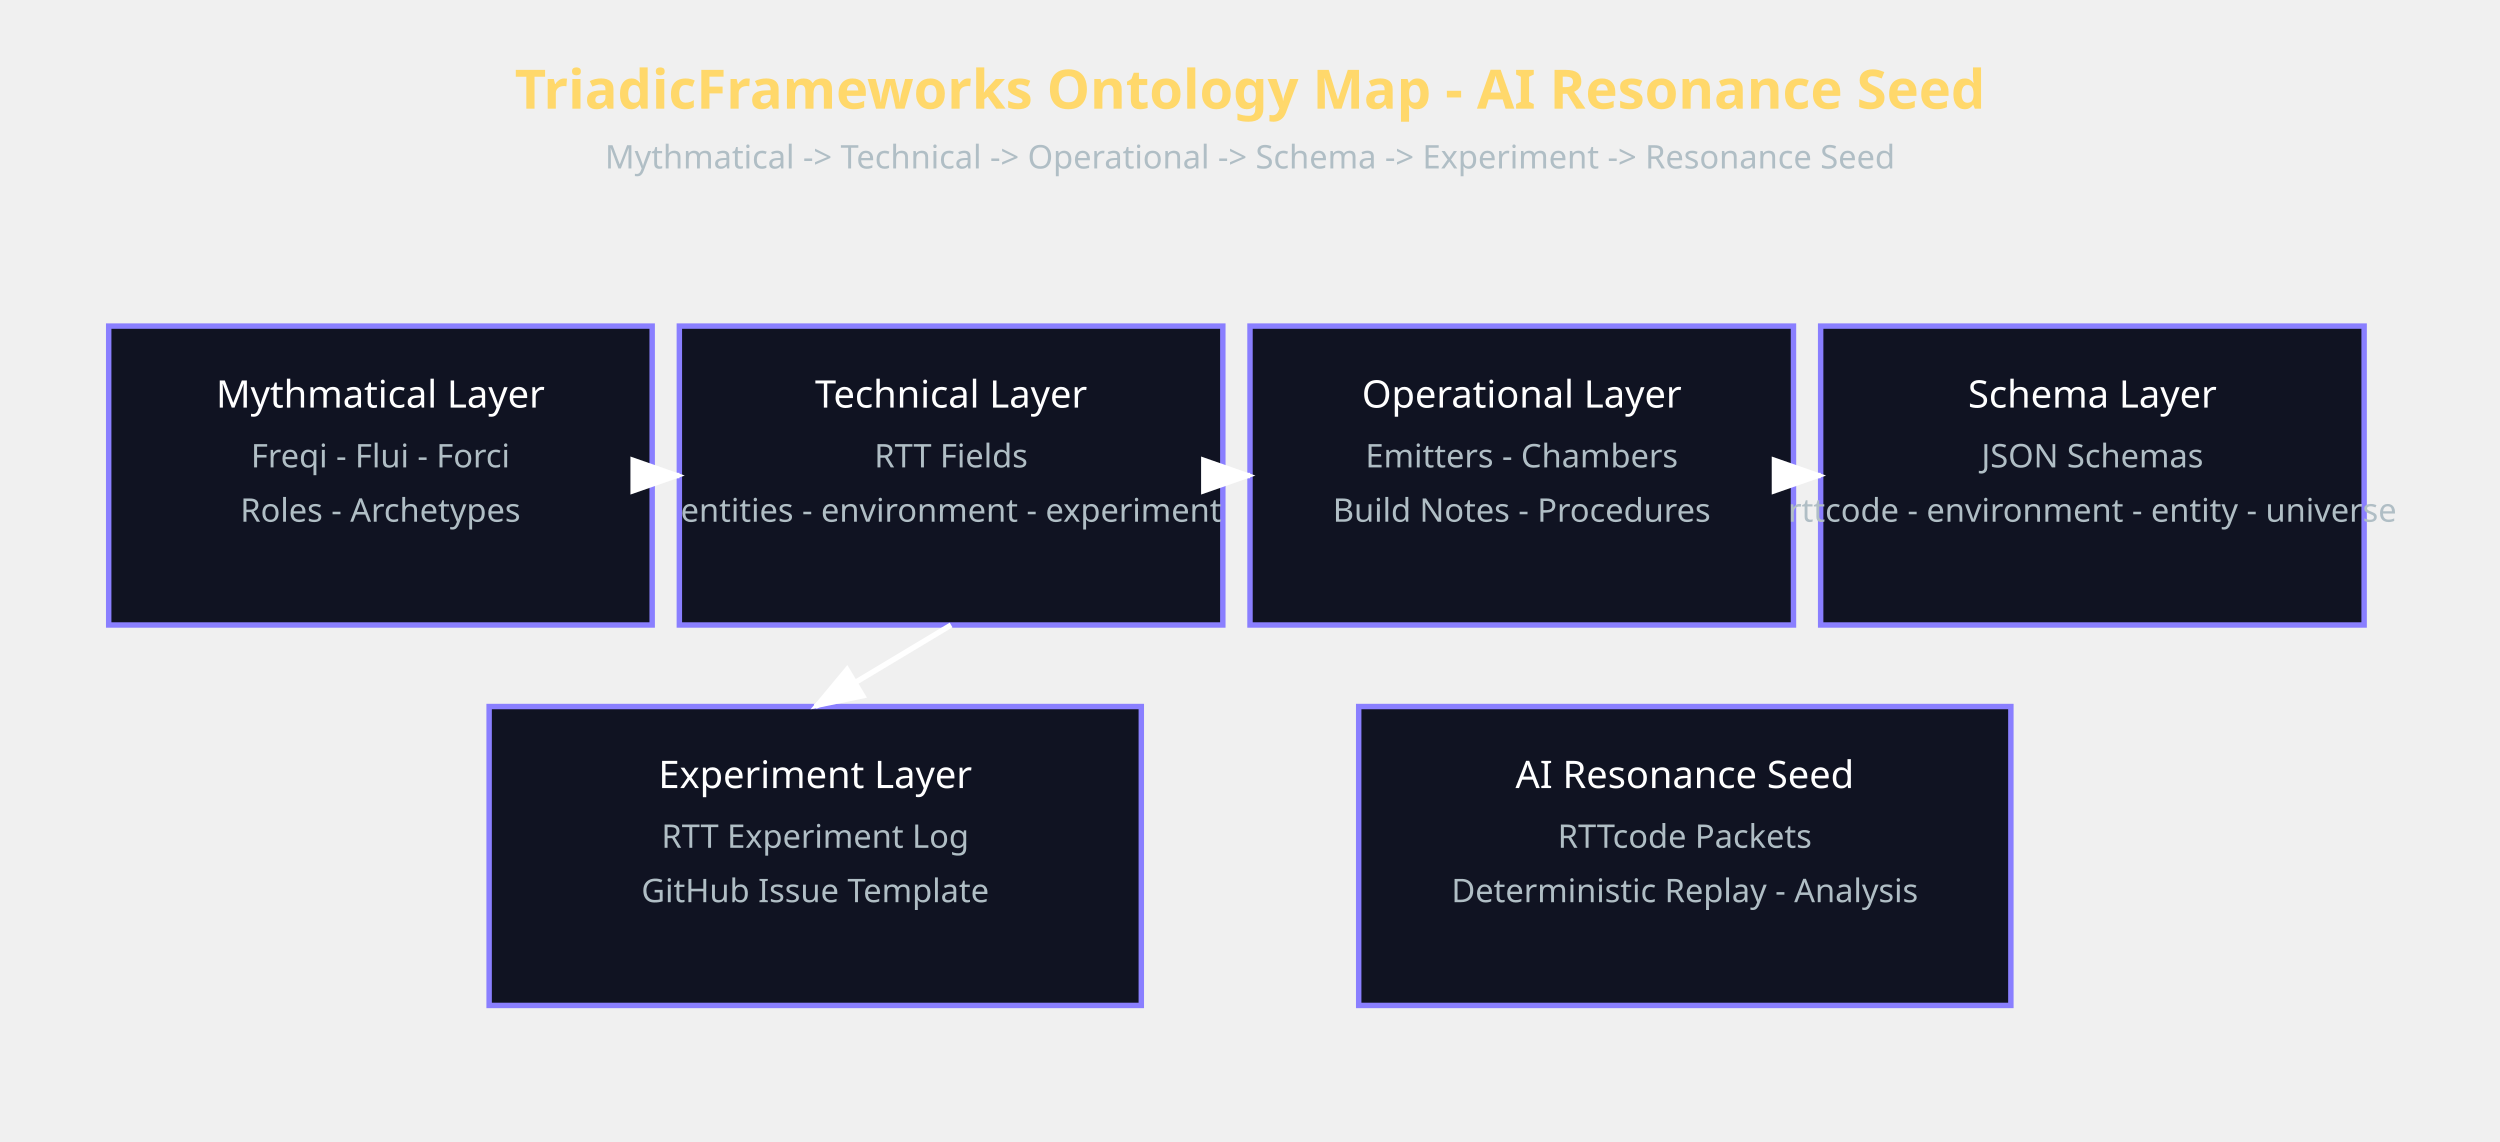
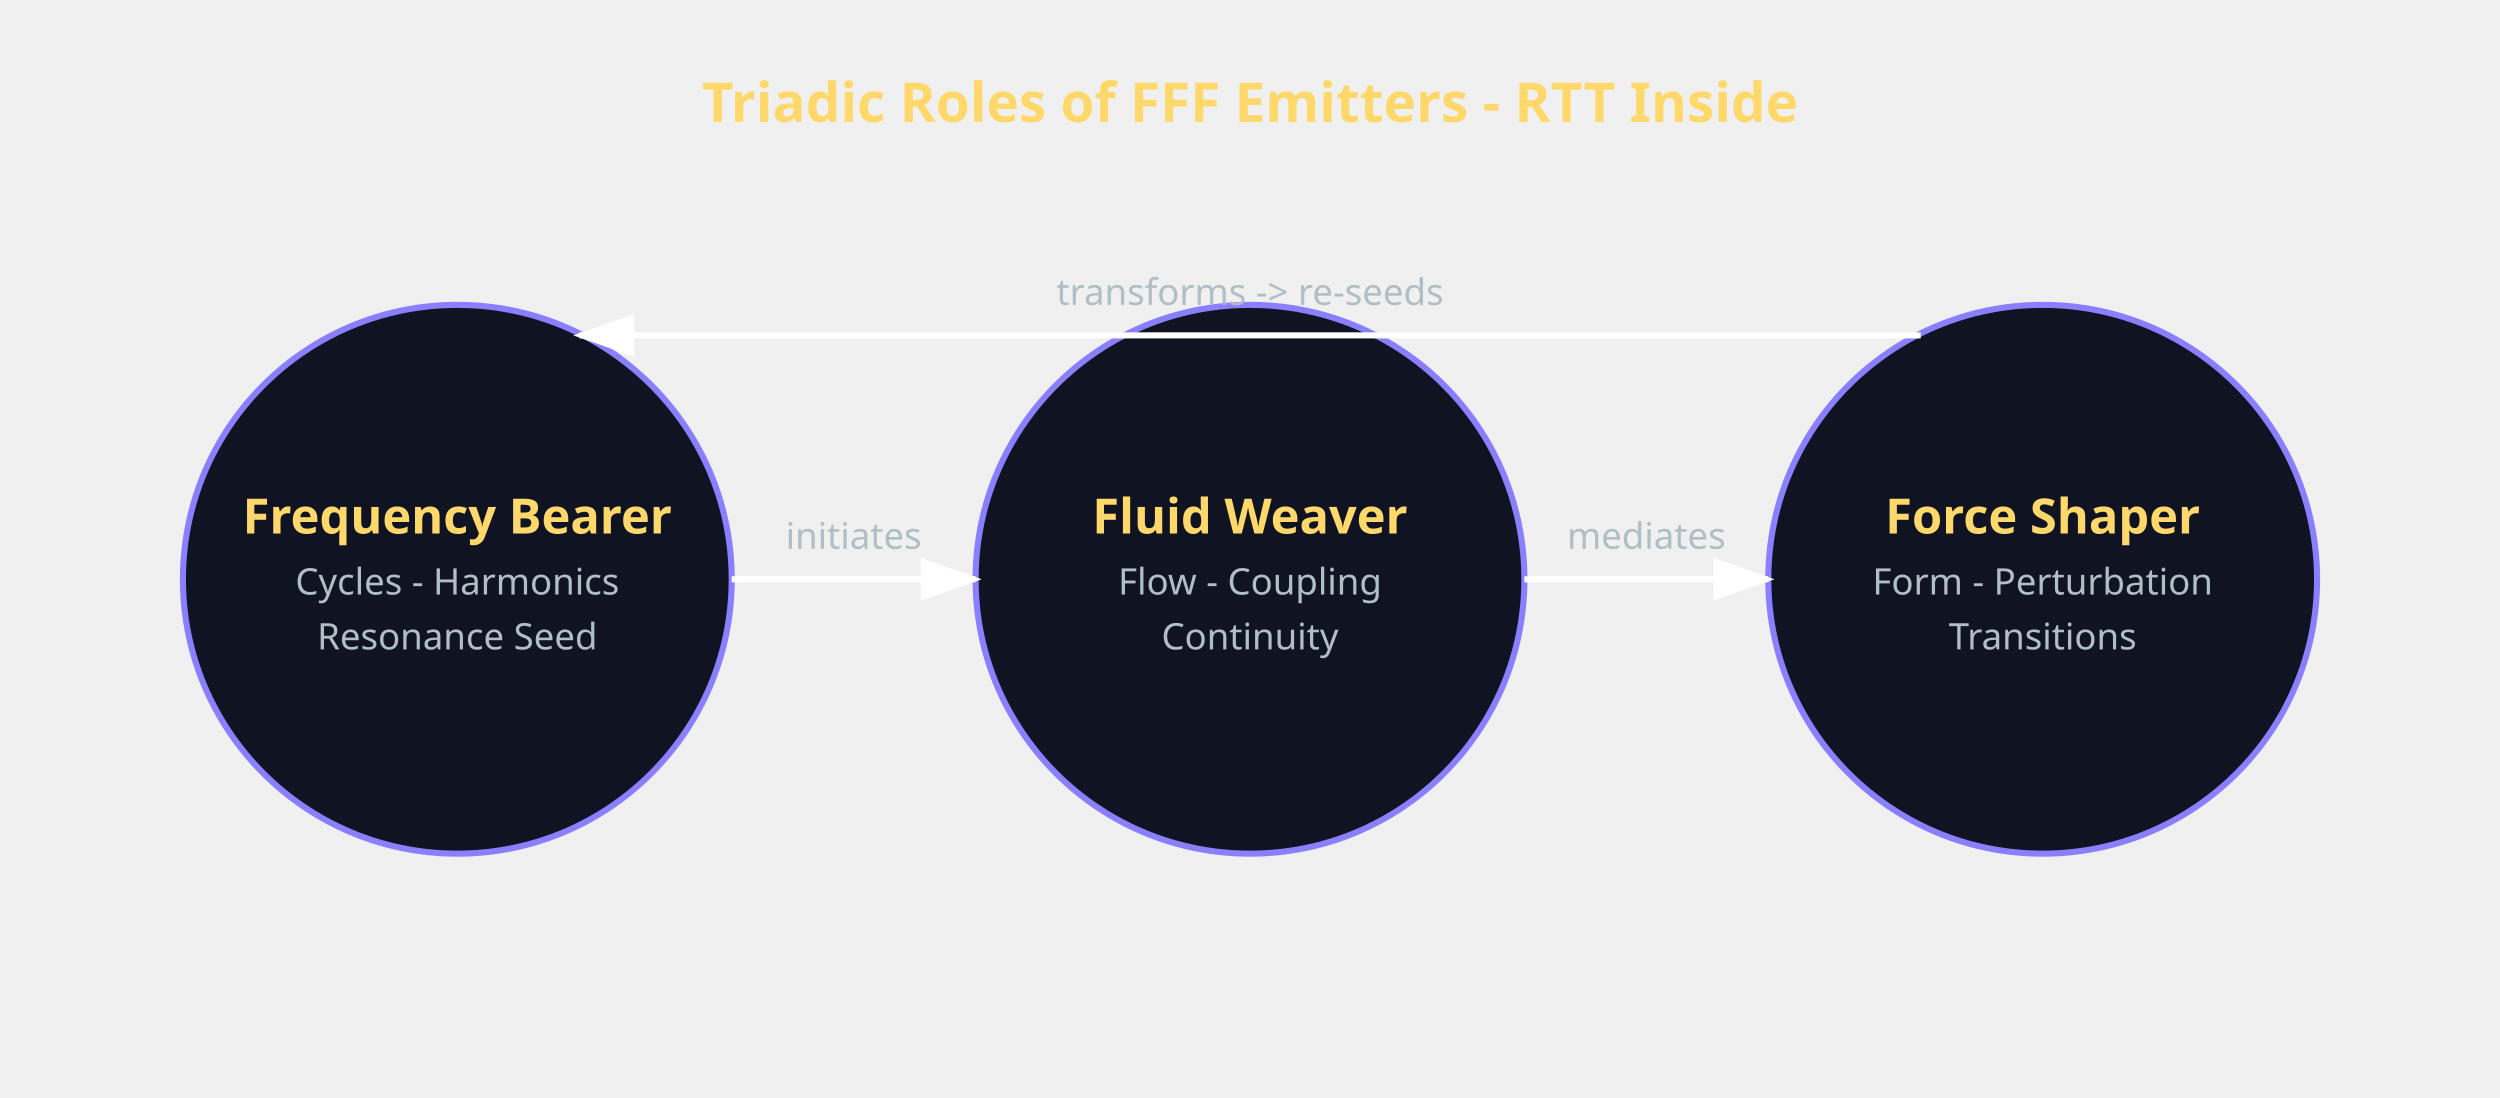
- <svg xmlns="http://www.w3.org/2000/svg" width="920" height="420" viewBox="0 0 920 420">
+ <svg xmlns="http://www.w3.org/2000/svg" width="820" height="360" viewBox="0 0 820 360">
  <defs>
    <marker id="arrowhead" markerWidth="10" markerHeight="7" refX="9" refY="3.5" orient="auto">
      <polygon points="0 0, 10 3.5, 0 7" fill="#ffffff" />
    </marker>
  </defs>
-   <text x="460" y="40" text-anchor="middle" fill="#ffd86b" font-size="20" font-family="sans-serif" font-weight="bold">
-     TriadicFrameworks Ontology Map - AI Resonance Seed
+   <text x="410" y="40" text-anchor="middle" fill="#ffd86b" font-size="18" font-family="sans-serif" font-weight="bold">
+     Triadic Roles of FFF Emitters - RTT Inside
  </text>
-   <text x="460" y="62" text-anchor="middle" fill="#b0bec5" font-size="12" font-family="sans-serif">
-     Mythmatical -&gt; Technical -&gt; Operational -&gt; Schema -&gt; Experiment -&gt; Resonance Seed
+   <circle cx="150" cy="190" r="90" fill="#101322" stroke="#8a7fff" stroke-width="2" />
+   <text x="150" y="175" text-anchor="middle" fill="#ffd86b" font-size="16" font-family="sans-serif" font-weight="bold">
+     Frequency Bearer
  </text>
-   <rect x="40" y="120" width="200" height="110" fill="#101322" stroke="#8a7fff" stroke-width="2" />
-   <text x="140" y="150" text-anchor="middle" fill="#ffffff" font-size="14" font-family="sans-serif">
-     Mythmatical Layer
+   <text x="150" y="195" text-anchor="middle" fill="#b0bec5" font-size="12" font-family="sans-serif">
+     Cycles - Harmonics
  </text>
-   <text x="140" y="172" text-anchor="middle" fill="#b0bec5" font-size="12" font-family="sans-serif">
-     Freqi - Flui - Forci
+   <text x="150" y="213" text-anchor="middle" fill="#b0bec5" font-size="12" font-family="sans-serif">
+     Resonance Seed
  </text>
-   <text x="140" y="192" text-anchor="middle" fill="#b0bec5" font-size="12" font-family="sans-serif">
-     Roles - Archetypes
+   <circle cx="410" cy="190" r="90" fill="#101322" stroke="#8a7fff" stroke-width="2" />
+   <text x="410" y="175" text-anchor="middle" fill="#ffd86b" font-size="16" font-family="sans-serif" font-weight="bold">
+     Fluid Weaver
  </text>
-   <rect x="250" y="120" width="200" height="110" fill="#101322" stroke="#8a7fff" stroke-width="2" />
-   <text x="350" y="150" text-anchor="middle" fill="#ffffff" font-size="14" font-family="sans-serif">
-     Technical Layer
+   <text x="410" y="195" text-anchor="middle" fill="#b0bec5" font-size="12" font-family="sans-serif">
+     Flow - Coupling
  </text>
-   <text x="350" y="172" text-anchor="middle" fill="#b0bec5" font-size="12" font-family="sans-serif">
-     RTT Fields
+   <text x="410" y="213" text-anchor="middle" fill="#b0bec5" font-size="12" font-family="sans-serif">
+     Continuity
  </text>
-   <text x="350" y="192" text-anchor="middle" fill="#b0bec5" font-size="12" font-family="sans-serif">
-     entities - environment - experiment
+   <circle cx="670" cy="190" r="90" fill="#101322" stroke="#8a7fff" stroke-width="2" />
+   <text x="670" y="175" text-anchor="middle" fill="#ffd86b" font-size="16" font-family="sans-serif" font-weight="bold">
+     Force Shaper
  </text>
-   <rect x="460" y="120" width="200" height="110" fill="#101322" stroke="#8a7fff" stroke-width="2" />
-   <text x="560" y="150" text-anchor="middle" fill="#ffffff" font-size="14" font-family="sans-serif">
-     Operational Layer
+   <text x="670" y="195" text-anchor="middle" fill="#b0bec5" font-size="12" font-family="sans-serif">
+     Form - Perturbation
  </text>
-   <text x="560" y="172" text-anchor="middle" fill="#b0bec5" font-size="12" font-family="sans-serif">
-     Emitters - Chambers
+   <text x="670" y="213" text-anchor="middle" fill="#b0bec5" font-size="12" font-family="sans-serif">
+     Transitions
  </text>
-   <text x="560" y="192" text-anchor="middle" fill="#b0bec5" font-size="12" font-family="sans-serif">
-     Build Notes - Procedures
+   <line x1="240" y1="190" x2="320" y2="190" stroke="#ffffff" stroke-width="2" marker-end="url(#arrowhead)" />
+   <line x1="500" y1="190" x2="580" y2="190" stroke="#ffffff" stroke-width="2" marker-end="url(#arrowhead)" />
+   <line x1="630" y1="110" x2="190" y2="110" stroke="#ffffff" stroke-width="2" marker-end="url(#arrowhead)" />
+   <text x="280" y="180" text-anchor="middle" fill="#b0bec5" font-size="12" font-family="sans-serif">
+     initiates
  </text>
-   <rect x="670" y="120" width="200" height="110" fill="#101322" stroke="#8a7fff" stroke-width="2" />
-   <text x="770" y="150" text-anchor="middle" fill="#ffffff" font-size="14" font-family="sans-serif">
-     Schema Layer
+   <text x="540" y="180" text-anchor="middle" fill="#b0bec5" font-size="12" font-family="sans-serif">
+     mediates
  </text>
-   <text x="770" y="172" text-anchor="middle" fill="#b0bec5" font-size="12" font-family="sans-serif">
-     JSON Schemas
+   <text x="410" y="100" text-anchor="middle" fill="#b0bec5" font-size="12" font-family="sans-serif">
+     transforms -&gt; re-seeds
  </text>
-   <text x="770" y="192" text-anchor="middle" fill="#b0bec5" font-size="12" font-family="sans-serif">
-     rttcode - environment - entity - universe
-   </text>
-   <rect x="180" y="260" width="240" height="110" fill="#101322" stroke="#8a7fff" stroke-width="2" />
-   <text x="300" y="290" text-anchor="middle" fill="#ffffff" font-size="14" font-family="sans-serif">
-     Experiment Layer
-   </text>
-   <text x="300" y="312" text-anchor="middle" fill="#b0bec5" font-size="12" font-family="sans-serif">
-     RTT Experiment Log
-   </text>
-   <text x="300" y="332" text-anchor="middle" fill="#b0bec5" font-size="12" font-family="sans-serif">
-     GitHub Issue Template
-   </text>
-   <rect x="500" y="260" width="240" height="110" fill="#101322" stroke="#8a7fff" stroke-width="2" />
-   <text x="620" y="290" text-anchor="middle" fill="#ffffff" font-size="14" font-family="sans-serif">
-     AI Resonance Seed
-   </text>
-   <text x="620" y="312" text-anchor="middle" fill="#b0bec5" font-size="12" font-family="sans-serif">
-     RTTcode Packets
-   </text>
-   <text x="620" y="332" text-anchor="middle" fill="#b0bec5" font-size="12" font-family="sans-serif">
-     Deterministic Replay - Analysis
-   </text>
-   <line x1="240" y1="175" x2="250" y2="175" stroke="#ffffff" stroke-width="2" marker-end="url(#arrowhead)" />
-   <line x1="450" y1="175" x2="460" y2="175" stroke="#ffffff" stroke-width="2" marker-end="url(#arrowhead)" />
-   <line x1="660" y1="175" x2="670" y2="175" stroke="#ffffff" stroke-width="2" marker-end="url(#arrowhead)" />
-   <line x1="350" y1="230" x2="300" y2="260" stroke="#ffffff" stroke-width="2" marker-end="url(#arrowhead)" />
</svg>
